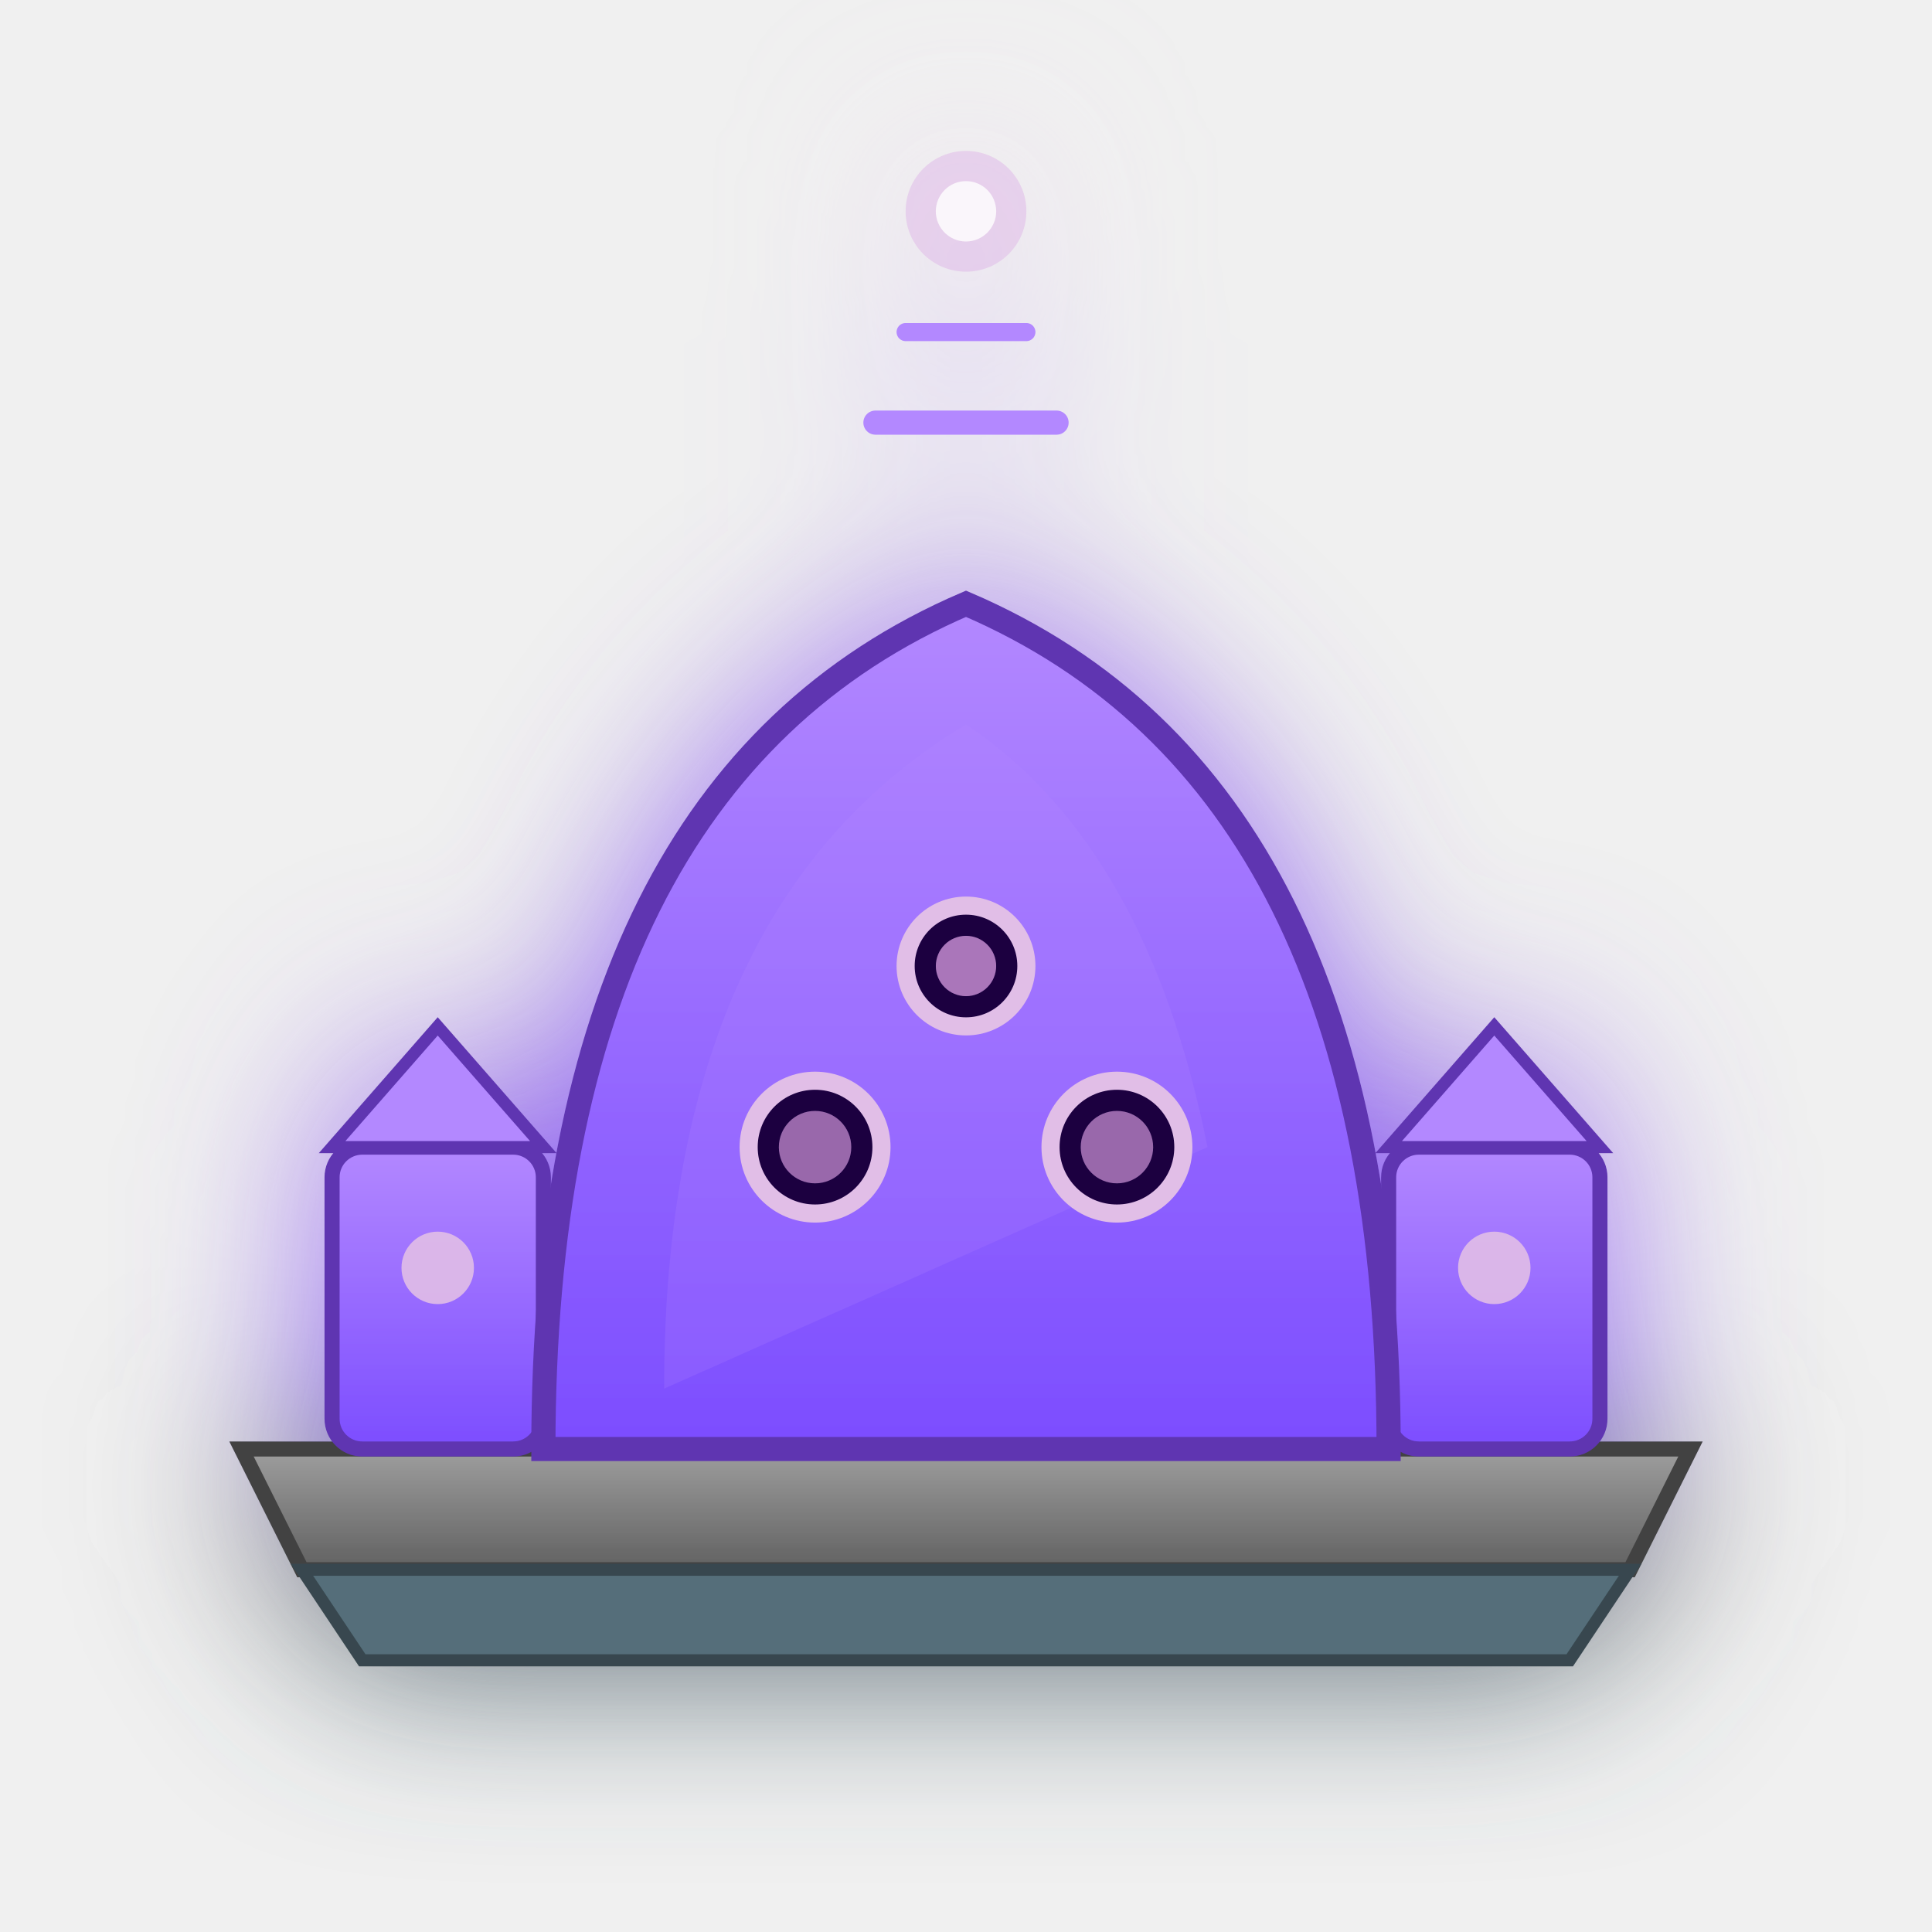
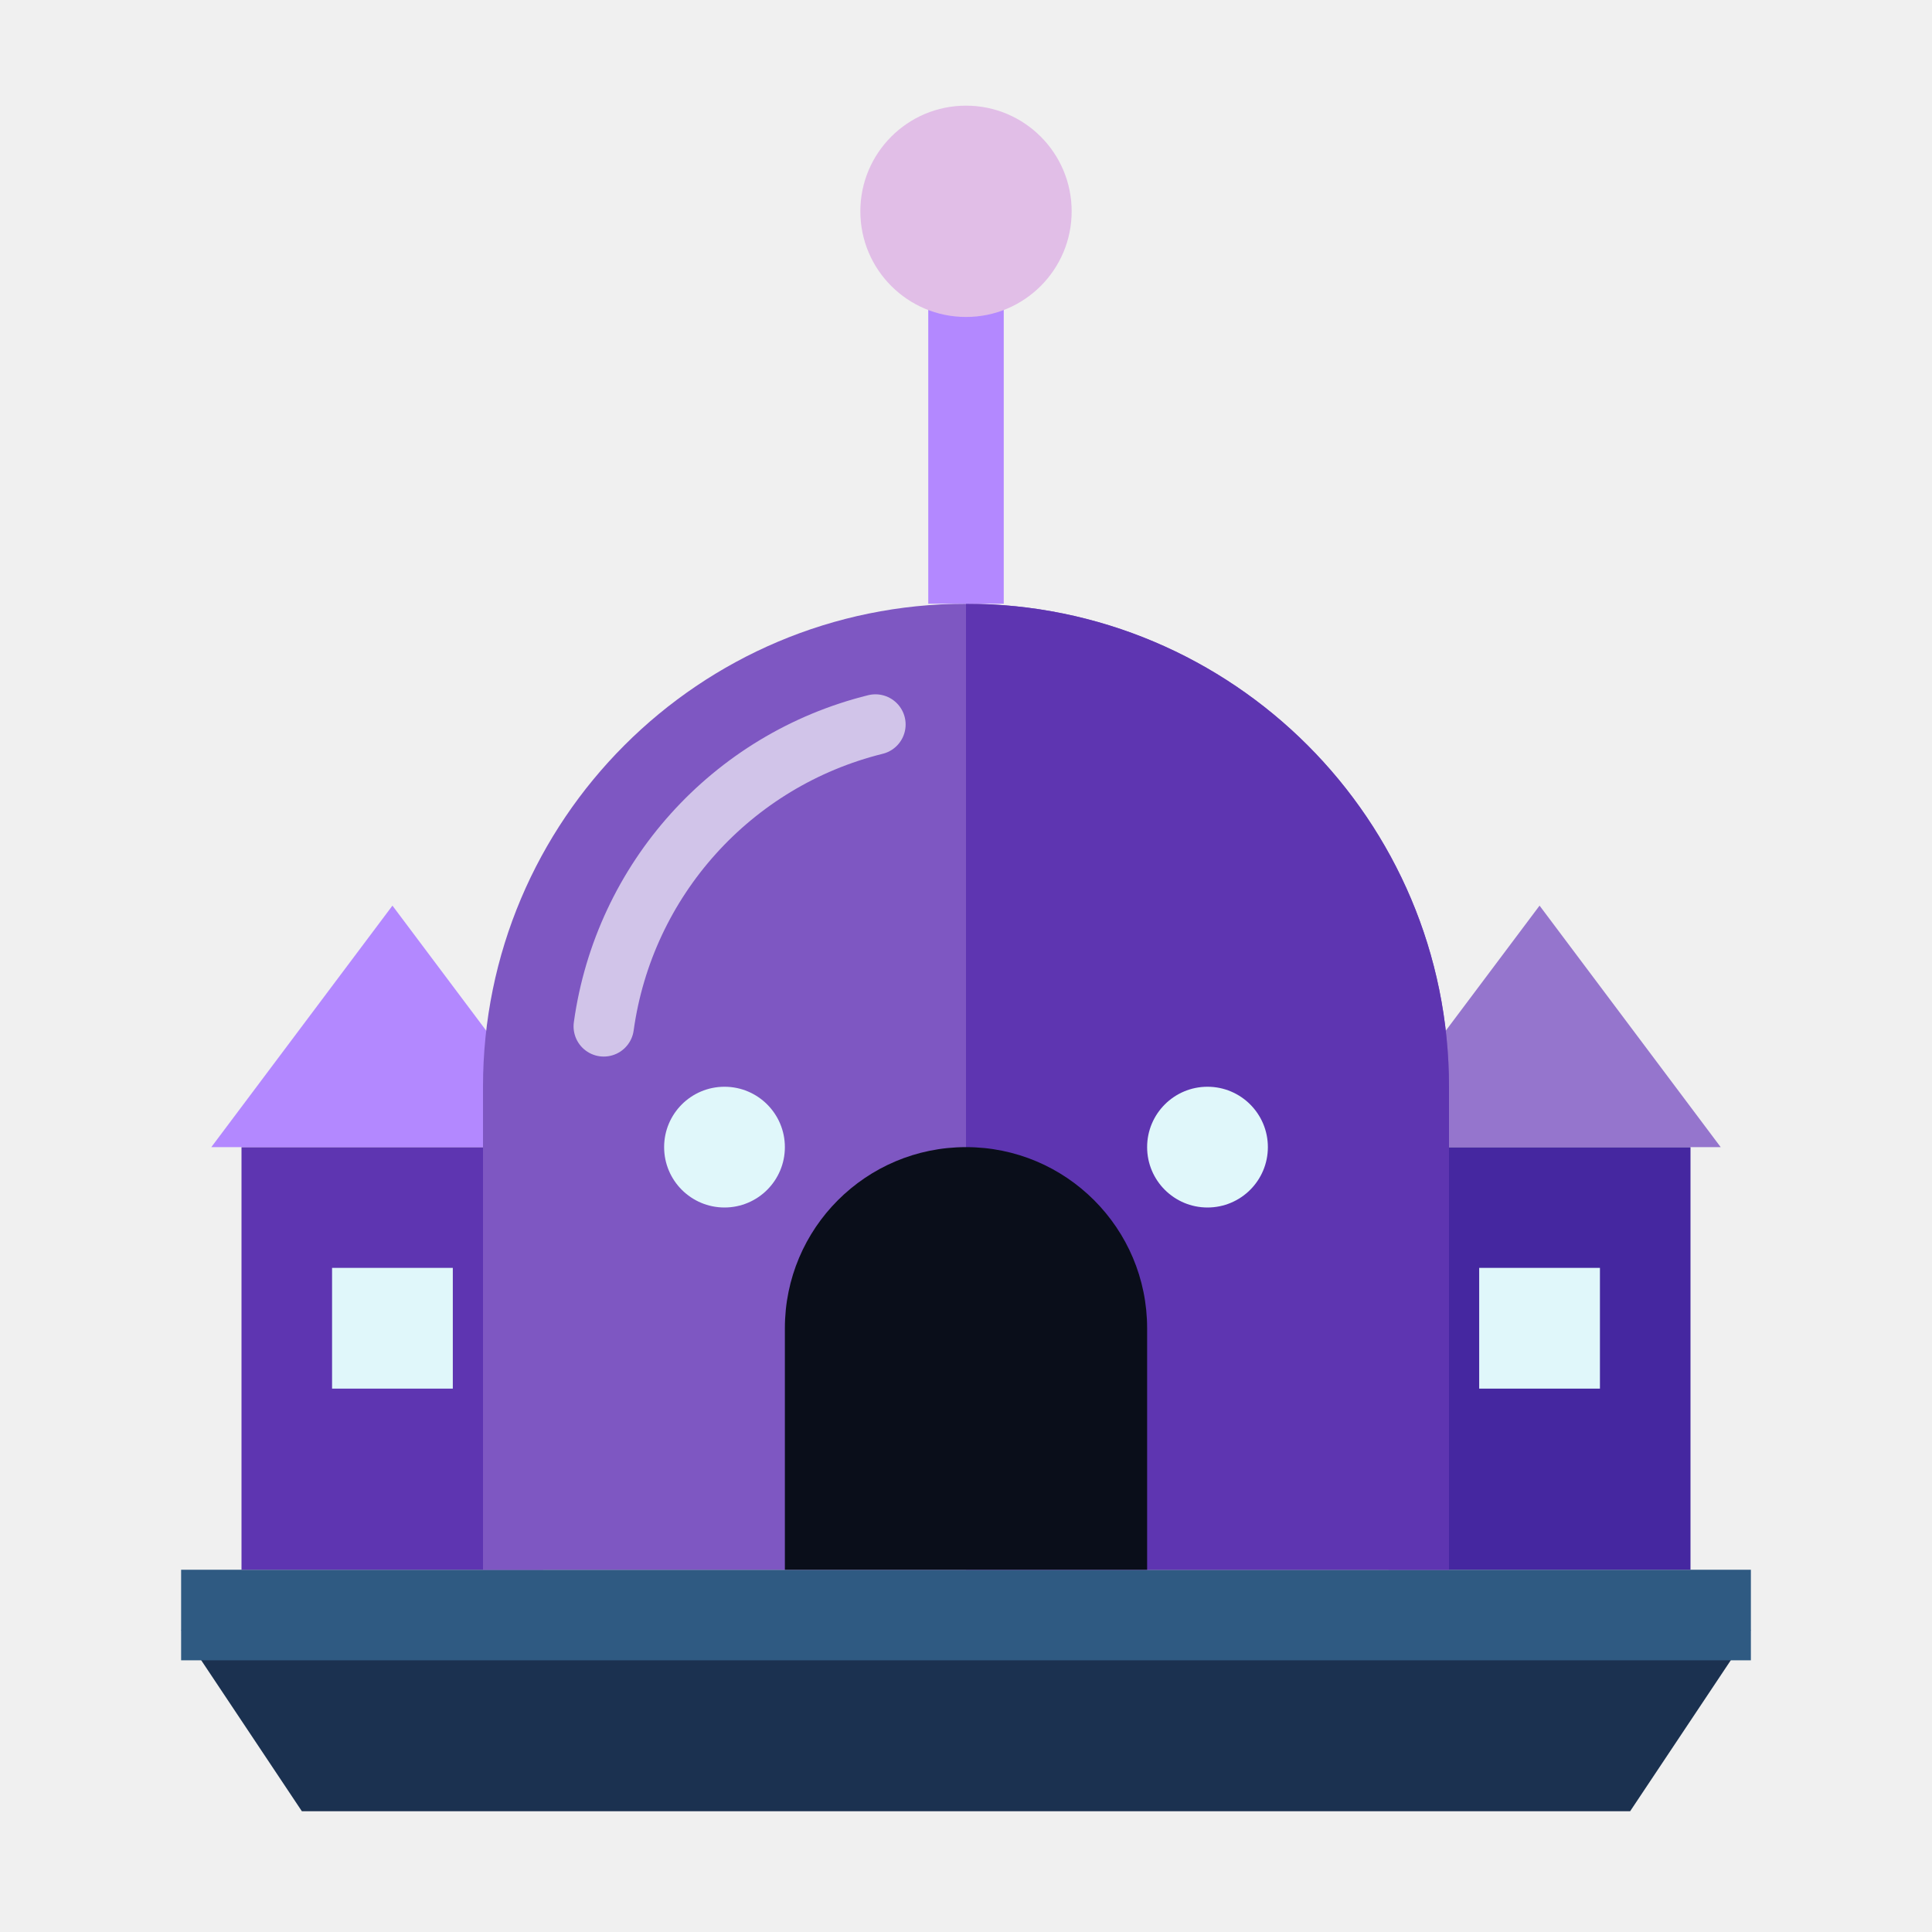
<svg xmlns="http://www.w3.org/2000/svg" viewBox="0 0 64 64">
-   <defs>
-     <linearGradient id="hqGrad" x1="0" y1="1" x2="0" y2="0">
-       <stop offset="0%" stop-color="#7C4DFF" />
-       <stop offset="100%" stop-color="#B388FF" />
-     </linearGradient>
-     <linearGradient id="hqBaseGrad" x1="0" y1="0" x2="0" y2="1">
-       <stop offset="0%" stop-color="#9E9E9E" />
-       <stop offset="100%" stop-color="#616161" />
-     </linearGradient>
-     <linearGradient id="hqAntennaGrad" x1="0" y1="1" x2="0" y2="0">
-       <stop offset="0%" stop-color="#B388FF" />
-       <stop offset="100%" stop-color="#E1BEE7" />
-     </linearGradient>
-     <filter id="hqGlow" x="-30%" y="-30%" width="160%" height="160%">
-       <feGaussianBlur in="SourceGraphic" stdDeviation="3" result="blur" />
-       <feMerge>
-         <feMergeNode in="blur" />
-         <feMergeNode in="SourceGraphic" />
-       </feMerge>
-     </filter>
-   </defs>
-   <g filter="url(#hqGlow)">
-     <polygon points="8,48 56,48 54,52 10,52" fill="url(#hqBaseGrad)" stroke="#424242" stroke-width="0.5" />
-     <polygon points="10,52 54,52 52,55 12,55" fill="#546E7A" stroke="#37474F" stroke-width="0.4" />
-     <rect x="11" y="38" width="7" height="10" rx="1" fill="url(#hqGrad)" stroke="#5E35B1" stroke-width="0.5" />
-     <rect x="46" y="38" width="7" height="10" rx="1" fill="url(#hqGrad)" stroke="#5E35B1" stroke-width="0.5" />
-     <circle cx="14.5" cy="42" r="1.2" fill="#E1BEE7" opacity="0.9" />
-     <circle cx="49.5" cy="42" r="1.2" fill="#E1BEE7" opacity="0.9" />
-     <path d="M18,48 Q18,26 32,20 Q46,26 46,48 Z" fill="url(#hqGrad)" stroke="#5E35B1" stroke-width="0.8" />
-     <path d="M22,46 Q22,30 32,24 Q38,28 40,38" fill="#B388FF" opacity="0.2" />
-     <circle cx="27" cy="38" r="2.2" fill="#1A0040" stroke="#E1BEE7" stroke-width="0.6" />
-     <circle cx="27" cy="38" r="1.2" fill="#CE93D8" opacity="0.7" />
-     <circle cx="37" cy="38" r="2.2" fill="#1A0040" stroke="#E1BEE7" stroke-width="0.6" />
-     <circle cx="37" cy="38" r="1.2" fill="#CE93D8" opacity="0.7" />
-     <circle cx="32" cy="32" r="2" fill="#1A0040" stroke="#E1BEE7" stroke-width="0.6" />
-     <circle cx="32" cy="32" r="1" fill="#CE93D8" opacity="0.8" />
-     <line x1="32" y1="20" x2="32" y2="8" stroke="url(#hqAntennaGrad)" stroke-width="1.8" stroke-linecap="round" />
-     <line x1="29" y1="14" x2="35" y2="14" stroke="#B388FF" stroke-width="0.8" stroke-linecap="round" />
-     <line x1="30" y1="11" x2="34" y2="11" stroke="#B388FF" stroke-width="0.6" stroke-linecap="round" />
-     <circle cx="32" cy="7" r="2" fill="#E1BEE7" opacity="0.6" />
-     <circle cx="32" cy="7" r="1" fill="#FFFFFF" opacity="0.8" />
-     <polygon points="11,38 14.5,34 18,38" fill="#B388FF" stroke="#5E35B1" stroke-width="0.4" />
-     <polygon points="46,38 49.5,34 53,38" fill="#B388FF" stroke="#5E35B1" stroke-width="0.4" />
-   </g>
+   <path d="M6 54 H58 L54 60 H10 Z" fill="#1B3150" />
+   <rect x="6" y="52" width="52" height="3" fill="#2F5A82" />
+   <rect x="8" y="38" width="10" height="14" fill="#5E35B1" />
+   <rect x="46" y="38" width="10" height="14" fill="#4527A0" />
+   <path d="M7 38 L13 30 L19 38 Z" fill="#B388FF" />
+   <path d="M45 38 L51 30 L57 38 Z" fill="#9575CD" />
+   <path d="M16 52 V36 A16 16 0 0 1 48 36 V52 Z" fill="#7E57C2" />
+   <path d="M32 20 A16 16 0 0 1 48 36 V52 H32 Z" fill="#5E35B1" />
+   <path d="M20 34 A12 12 0 0 1 29 24" fill="none" stroke="#D1C4E9" stroke-width="2" stroke-linecap="round" />
+   <path d="M26 52 V44 A6 6 0 0 1 38 44 V52 Z" fill="#0A0E1A" />
+   <circle cx="24" cy="38" r="2" fill="#E0F7FA" />
+   <circle cx="40" cy="38" r="2" fill="#E0F7FA" />
+   <path d="M32 20 V8" stroke="#B388FF" stroke-width="2.5" />
+   <circle cx="32" cy="7" r="3.5" fill="#E1BEE7" />
+   <rect x="11" y="42" width="4" height="4" fill="#E0F7FA" />
+   <rect x="49" y="42" width="4" height="4" fill="#E0F7FA" />
</svg>
